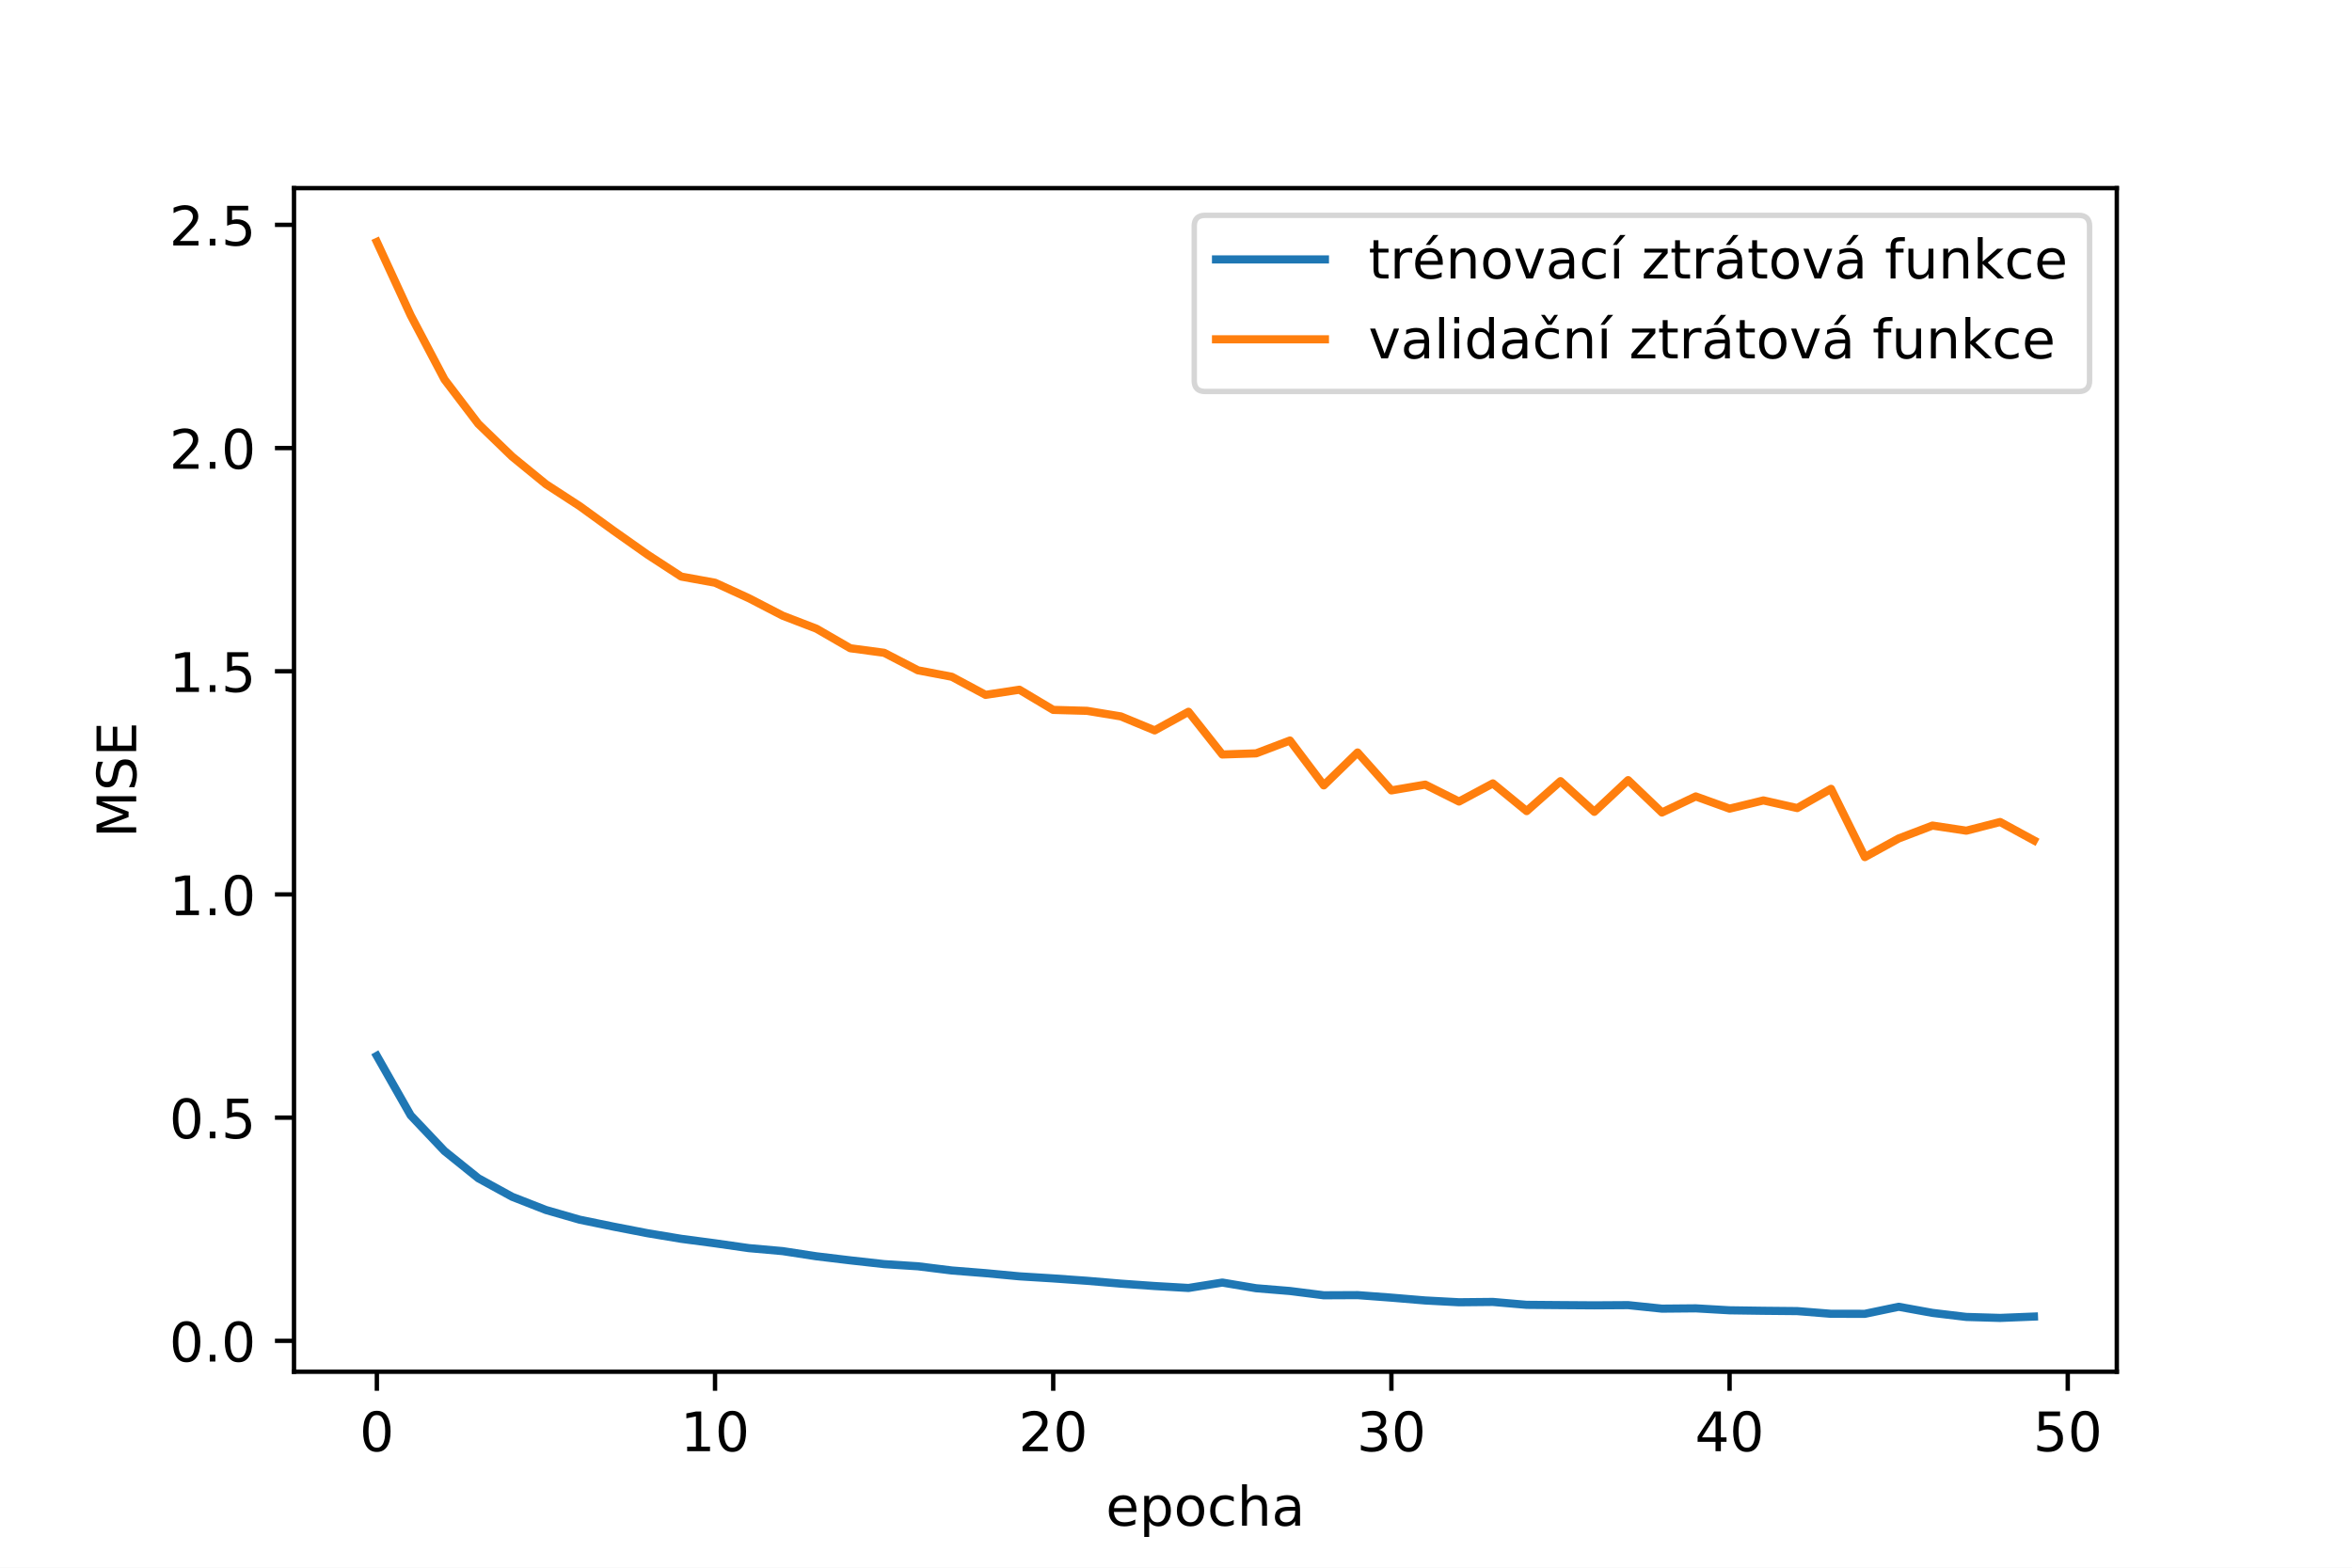
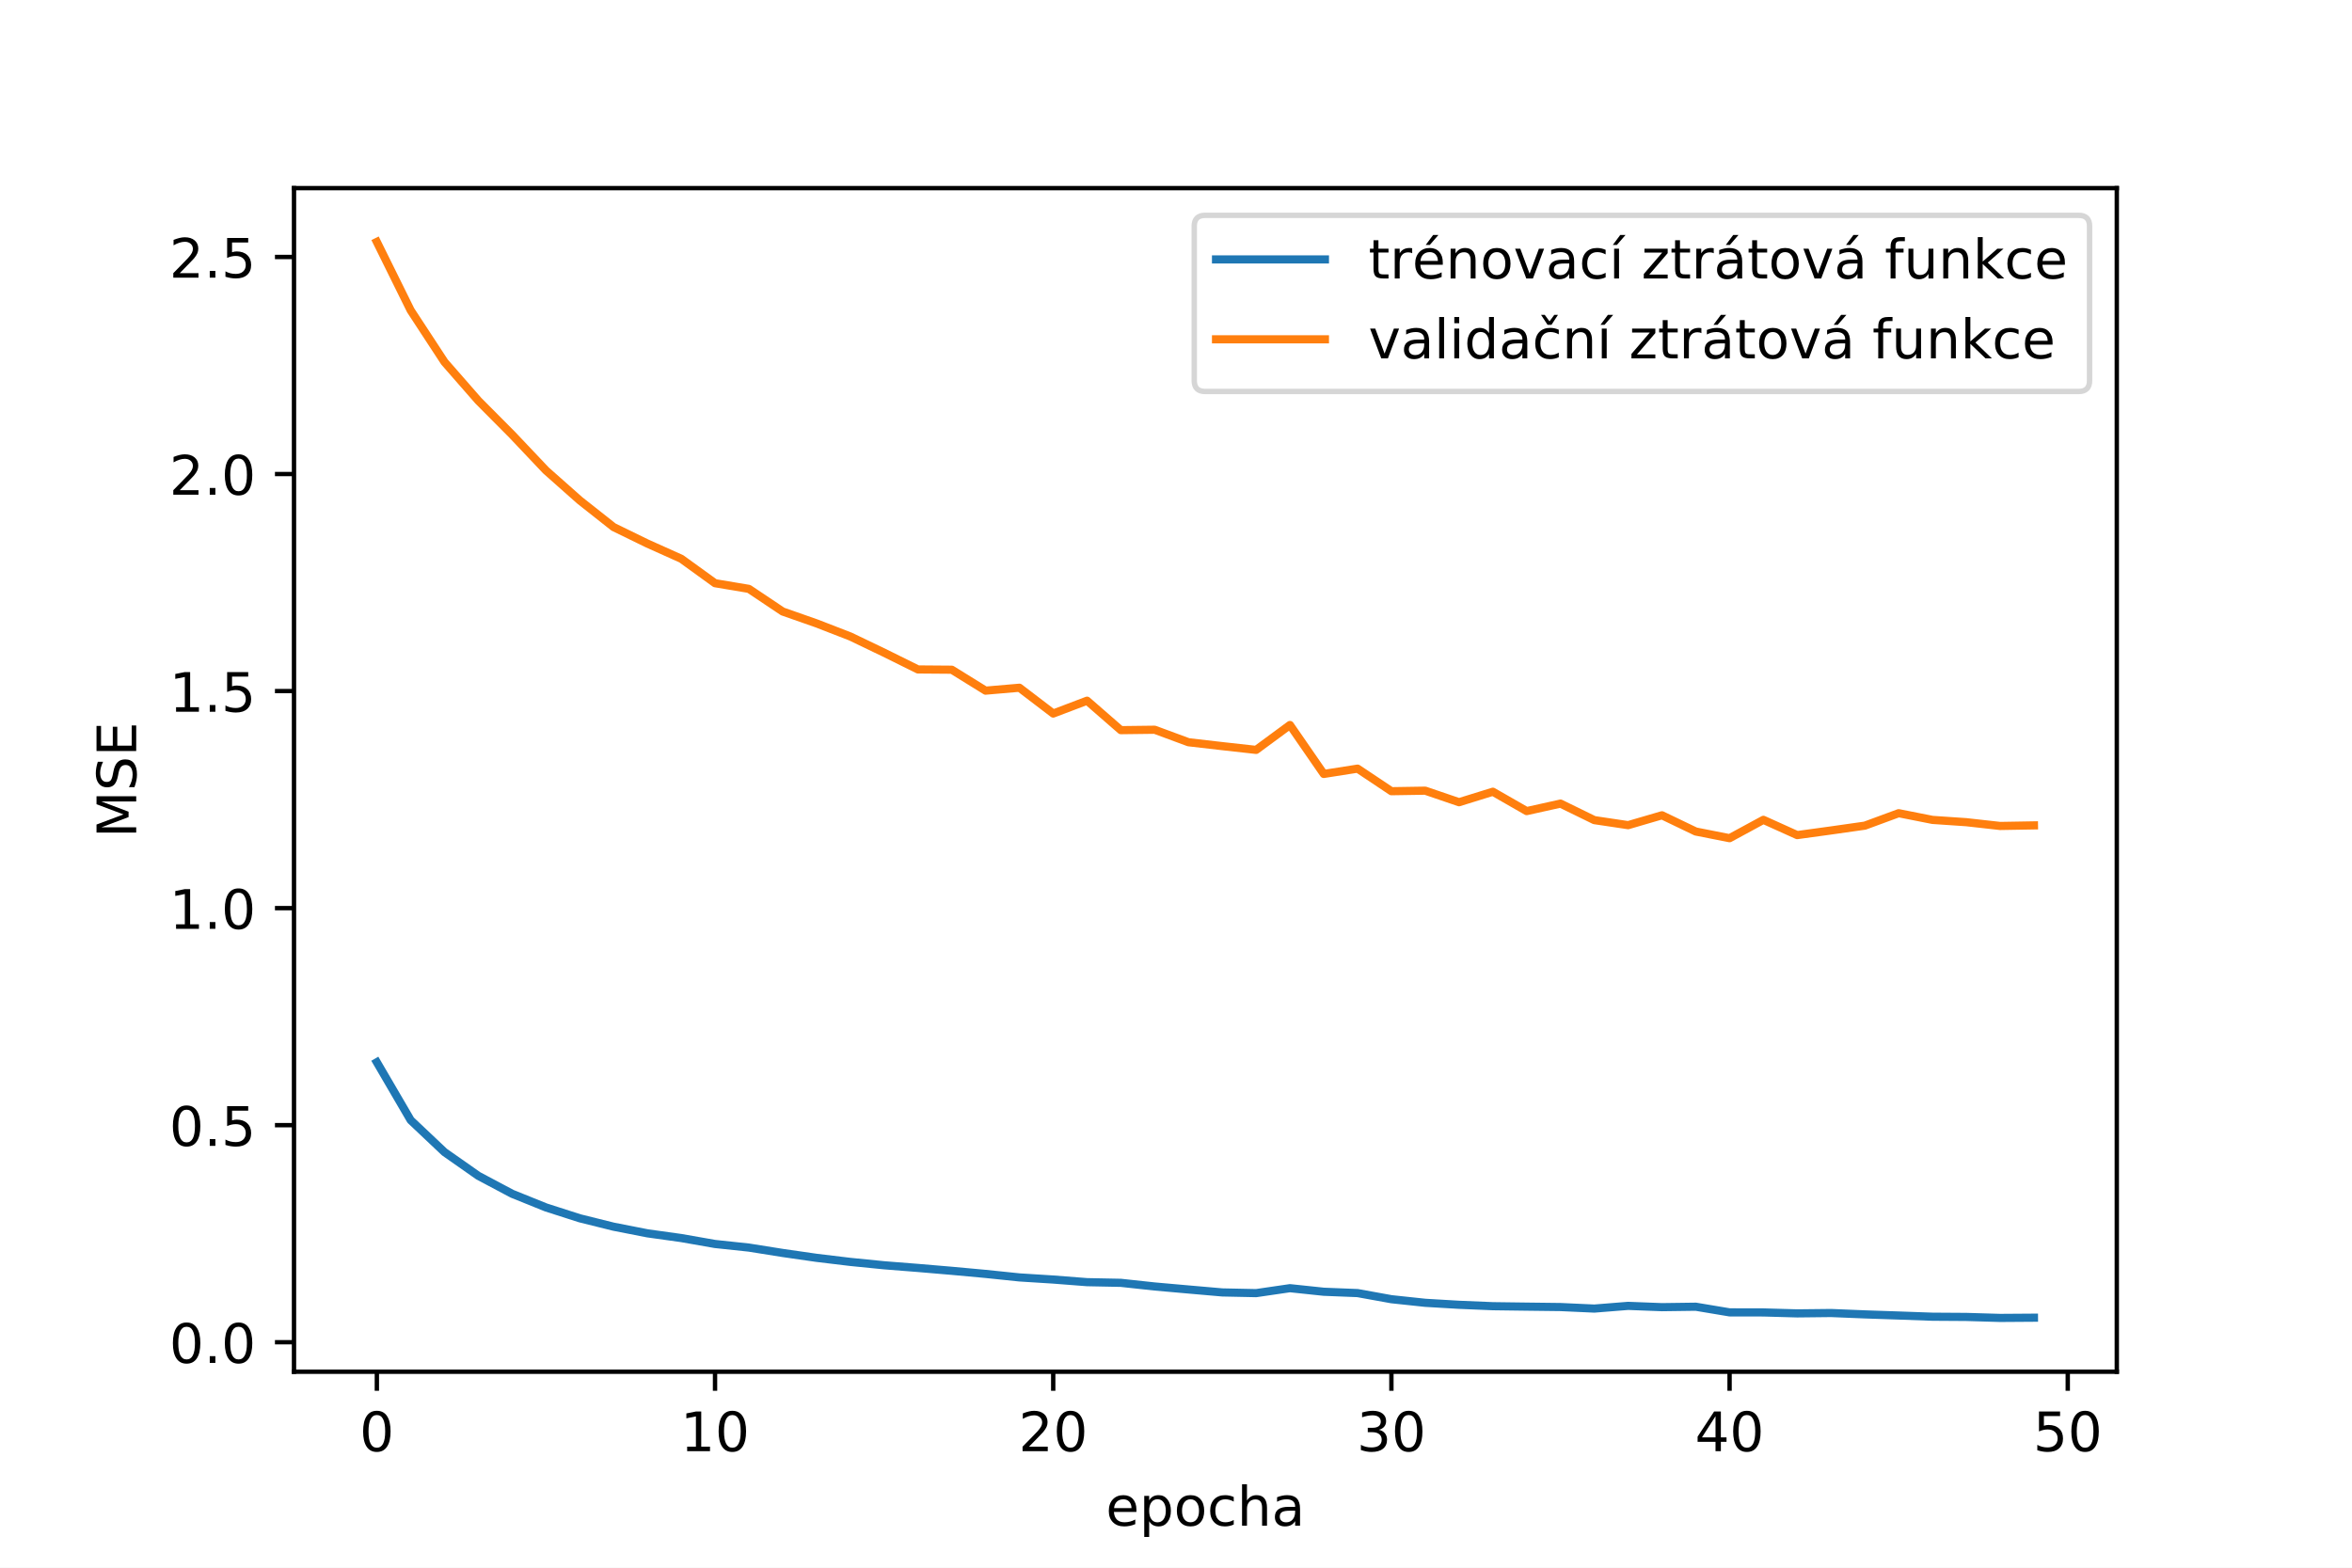
<svg xmlns="http://www.w3.org/2000/svg" xmlns:xlink="http://www.w3.org/1999/xlink" height="288pt" version="1.1" viewBox="0 0 432 288" width="432pt">
  <defs>
    <style type="text/css">
*{stroke-linecap:butt;stroke-linejoin:round;}
  </style>
  </defs>
  <g id="figure_1">
    <g id="patch_1">
      <path d="M 0 288  L 432 288  L 432 0  L 0 0  z " style="fill:#ffffff;" />
    </g>
    <g id="axes_1">
      <g id="patch_2">
        <path d="M 54 252  L 388.8 252  L 388.8 34.56  L 54 34.56  z " style="fill:#ffffff;" />
      </g>
      <g id="matplotlib.axis_1">
        <g id="xtick_1">
          <g id="line2d_1">
            <defs>
-               <path d="M 0 0  L 0 3.5  " id="m7742f777a1" style="stroke:#000000;stroke-width:0.8;" />
-             </defs>
-             <g>
-               <use style="stroke:#000000;stroke-width:0.8;" x="69.218" xlink:href="#m7742f777a1" y="252" />
+               <path d="M 0 0  L 0 3.5  " id="mc67eff0794" style="stroke:#000000;stroke-width:0.8;" />
+             </defs>
+             <g>
+               <use style="stroke:#000000;stroke-width:0.8;" x="69.218" xlink:href="#mc67eff0794" y="252" />
            </g>
          </g>
          <g id="text_1">
            <defs>
              <path d="M 31.781 66.406  Q 24.172 66.406 20.328 58.906  Q 16.5 51.422 16.5 36.375  Q 16.5 21.391 20.328 13.891  Q 24.172 6.391 31.781 6.391  Q 39.453 6.391 43.281 13.891  Q 47.125 21.391 47.125 36.375  Q 47.125 51.422 43.281 58.906  Q 39.453 66.406 31.781 66.406  z M 31.781 74.219  Q 44.047 74.219 50.516 64.516  Q 56.984 54.828 56.984 36.375  Q 56.984 17.969 50.516 8.266  Q 44.047 -1.422 31.781 -1.422  Q 19.531 -1.422 13.062 8.266  Q 6.594 17.969 6.594 36.375  Q 6.594 54.828 13.062 64.516  Q 19.531 74.219 31.781 74.219  z " id="DejaVuSans-48" />
            </defs>
            <g transform="translate(66.03693 266.5984)scale(0.1 -0.1)">
              <use xlink:href="#DejaVuSans-48" />
            </g>
          </g>
        </g>
        <g id="xtick_2">
          <g id="line2d_2">
            <g>
-               <use style="stroke:#000000;stroke-width:0.8;" x="131.333" xlink:href="#m7742f777a1" y="252" />
+               <use style="stroke:#000000;stroke-width:0.8;" x="131.333" xlink:href="#mc67eff0794" y="252" />
            </g>
          </g>
          <g id="text_2">
            <defs>
              <path d="M 12.406 8.297  L 28.516 8.297  L 28.516 63.922  L 10.984 60.406  L 10.984 69.391  L 28.422 72.906  L 38.281 72.906  L 38.281 8.297  L 54.391 8.297  L 54.391 0  L 12.406 0  z " id="DejaVuSans-49" />
            </defs>
            <g transform="translate(124.9707 266.5984)scale(0.1 -0.1)">
              <use xlink:href="#DejaVuSans-49" />
              <use x="63.623" xlink:href="#DejaVuSans-48" />
            </g>
          </g>
        </g>
        <g id="xtick_3">
          <g id="line2d_3">
            <g>
-               <use style="stroke:#000000;stroke-width:0.8;" x="193.448" xlink:href="#m7742f777a1" y="252" />
+               <use style="stroke:#000000;stroke-width:0.8;" x="193.448" xlink:href="#mc67eff0794" y="252" />
            </g>
          </g>
          <g id="text_3">
            <defs>
              <path d="M 19.188 8.297  L 53.609 8.297  L 53.609 0  L 7.328 0  L 7.328 8.297  Q 12.938 14.109 22.625 23.891  Q 32.328 33.688 34.812 36.531  Q 39.547 41.844 41.422 45.531  Q 43.312 49.219 43.312 52.781  Q 43.312 58.594 39.234 62.25  Q 35.156 65.922 28.609 65.922  Q 23.969 65.922 18.812 64.312  Q 13.672 62.703 7.812 59.422  L 7.812 69.391  Q 13.766 71.781 18.938 73  Q 24.125 74.219 28.422 74.219  Q 39.75 74.219 46.484 68.547  Q 53.219 62.891 53.219 53.422  Q 53.219 48.922 51.531 44.891  Q 49.859 40.875 45.406 35.406  Q 44.188 33.984 37.641 27.219  Q 31.109 20.453 19.188 8.297  z " id="DejaVuSans-50" />
            </defs>
            <g transform="translate(187.0857 266.5984)scale(0.1 -0.1)">
              <use xlink:href="#DejaVuSans-50" />
              <use x="63.623" xlink:href="#DejaVuSans-48" />
            </g>
          </g>
        </g>
        <g id="xtick_4">
          <g id="line2d_4">
            <g>
-               <use style="stroke:#000000;stroke-width:0.8;" x="255.563" xlink:href="#m7742f777a1" y="252" />
+               <use style="stroke:#000000;stroke-width:0.8;" x="255.563" xlink:href="#mc67eff0794" y="252" />
            </g>
          </g>
          <g id="text_4">
            <defs>
              <path d="M 40.578 39.312  Q 47.656 37.797 51.625 33  Q 55.609 28.219 55.609 21.188  Q 55.609 10.406 48.188 4.484  Q 40.766 -1.422 27.094 -1.422  Q 22.516 -1.422 17.656 -0.516  Q 12.797 0.391 7.625 2.203  L 7.625 11.719  Q 11.719 9.328 16.594 8.109  Q 21.484 6.891 26.812 6.891  Q 36.078 6.891 40.938 10.547  Q 45.797 14.203 45.797 21.188  Q 45.797 27.641 41.281 31.266  Q 36.766 34.906 28.719 34.906  L 20.219 34.906  L 20.219 43.016  L 29.109 43.016  Q 36.375 43.016 40.234 45.922  Q 44.094 48.828 44.094 54.297  Q 44.094 59.906 40.109 62.906  Q 36.141 65.922 28.719 65.922  Q 24.656 65.922 20.016 65.031  Q 15.375 64.156 9.812 62.312  L 9.812 71.094  Q 15.438 72.656 20.344 73.438  Q 25.25 74.219 29.594 74.219  Q 40.828 74.219 47.359 69.109  Q 53.906 64.016 53.906 55.328  Q 53.906 49.266 50.438 45.094  Q 46.969 40.922 40.578 39.312  z " id="DejaVuSans-51" />
            </defs>
            <g transform="translate(249.2008 266.5984)scale(0.1 -0.1)">
              <use xlink:href="#DejaVuSans-51" />
              <use x="63.623" xlink:href="#DejaVuSans-48" />
            </g>
          </g>
        </g>
        <g id="xtick_5">
          <g id="line2d_5">
            <g>
-               <use style="stroke:#000000;stroke-width:0.8;" x="317.678" xlink:href="#m7742f777a1" y="252" />
+               <use style="stroke:#000000;stroke-width:0.8;" x="317.678" xlink:href="#mc67eff0794" y="252" />
            </g>
          </g>
          <g id="text_5">
            <defs>
              <path d="M 37.797 64.312  L 12.891 25.391  L 37.797 25.391  z M 35.203 72.906  L 47.609 72.906  L 47.609 25.391  L 58.016 25.391  L 58.016 17.188  L 47.609 17.188  L 47.609 0  L 37.797 0  L 37.797 17.188  L 4.891 17.188  L 4.891 26.703  z " id="DejaVuSans-52" />
            </defs>
            <g transform="translate(311.3158 266.5984)scale(0.1 -0.1)">
              <use xlink:href="#DejaVuSans-52" />
              <use x="63.623" xlink:href="#DejaVuSans-48" />
            </g>
          </g>
        </g>
        <g id="xtick_6">
          <g id="line2d_6">
            <g>
-               <use style="stroke:#000000;stroke-width:0.8;" x="379.793" xlink:href="#m7742f777a1" y="252" />
+               <use style="stroke:#000000;stroke-width:0.8;" x="379.793" xlink:href="#mc67eff0794" y="252" />
            </g>
          </g>
          <g id="text_6">
            <defs>
              <path d="M 10.797 72.906  L 49.516 72.906  L 49.516 64.594  L 19.828 64.594  L 19.828 46.734  Q 21.969 47.469 24.109 47.828  Q 26.266 48.188 28.422 48.188  Q 40.625 48.188 47.75 41.5  Q 54.891 34.812 54.891 23.391  Q 54.891 11.625 47.562 5.094  Q 40.234 -1.422 26.906 -1.422  Q 22.312 -1.422 17.547 -0.641  Q 12.797 0.141 7.719 1.703  L 7.719 11.625  Q 12.109 9.234 16.797 8.062  Q 21.484 6.891 26.703 6.891  Q 35.156 6.891 40.078 11.328  Q 45.016 15.766 45.016 23.391  Q 45.016 31 40.078 35.438  Q 35.156 39.891 26.703 39.891  Q 22.75 39.891 18.812 39.016  Q 14.891 38.141 10.797 36.281  z " id="DejaVuSans-53" />
            </defs>
            <g transform="translate(373.4308 266.5984)scale(0.1 -0.1)">
              <use xlink:href="#DejaVuSans-53" />
              <use x="63.623" xlink:href="#DejaVuSans-48" />
            </g>
          </g>
        </g>
        <g id="text_7">
          <defs>
            <path d="M 56.203 29.594  L 56.203 25.203  L 14.891 25.203  Q 15.484 15.922 20.484 11.062  Q 25.484 6.203 34.422 6.203  Q 39.594 6.203 44.453 7.469  Q 49.312 8.734 54.109 11.281  L 54.109 2.781  Q 49.266 0.734 44.188 -0.344  Q 39.109 -1.422 33.891 -1.422  Q 20.797 -1.422 13.156 6.188  Q 5.516 13.812 5.516 26.812  Q 5.516 40.234 12.766 48.109  Q 20.016 56 32.328 56  Q 43.359 56 49.781 48.891  Q 56.203 41.797 56.203 29.594  z M 47.219 32.234  Q 47.125 39.594 43.094 43.984  Q 39.062 48.391 32.422 48.391  Q 24.906 48.391 20.391 44.141  Q 15.875 39.891 15.188 32.172  z " id="DejaVuSans-101" />
            <path d="M 18.109 8.203  L 18.109 -20.797  L 9.078 -20.797  L 9.078 54.688  L 18.109 54.688  L 18.109 46.391  Q 20.953 51.266 25.266 53.625  Q 29.594 56 35.594 56  Q 45.562 56 51.781 48.094  Q 58.016 40.188 58.016 27.297  Q 58.016 14.406 51.781 6.484  Q 45.562 -1.422 35.594 -1.422  Q 29.594 -1.422 25.266 0.953  Q 20.953 3.328 18.109 8.203  z M 48.688 27.297  Q 48.688 37.203 44.609 42.844  Q 40.531 48.484 33.406 48.484  Q 26.266 48.484 22.188 42.844  Q 18.109 37.203 18.109 27.297  Q 18.109 17.391 22.188 11.75  Q 26.266 6.109 33.406 6.109  Q 40.531 6.109 44.609 11.75  Q 48.688 17.391 48.688 27.297  z " id="DejaVuSans-112" />
            <path d="M 30.609 48.391  Q 23.391 48.391 19.188 42.75  Q 14.984 37.109 14.984 27.297  Q 14.984 17.484 19.156 11.844  Q 23.344 6.203 30.609 6.203  Q 37.797 6.203 41.984 11.859  Q 46.188 17.531 46.188 27.297  Q 46.188 37.016 41.984 42.703  Q 37.797 48.391 30.609 48.391  z M 30.609 56  Q 42.328 56 49.016 48.375  Q 55.719 40.766 55.719 27.297  Q 55.719 13.875 49.016 6.219  Q 42.328 -1.422 30.609 -1.422  Q 18.844 -1.422 12.172 6.219  Q 5.516 13.875 5.516 27.297  Q 5.516 40.766 12.172 48.375  Q 18.844 56 30.609 56  z " id="DejaVuSans-111" />
            <path d="M 48.781 52.594  L 48.781 44.188  Q 44.969 46.297 41.141 47.344  Q 37.312 48.391 33.406 48.391  Q 24.656 48.391 19.812 42.844  Q 14.984 37.312 14.984 27.297  Q 14.984 17.281 19.812 11.734  Q 24.656 6.203 33.406 6.203  Q 37.312 6.203 41.141 7.25  Q 44.969 8.297 48.781 10.406  L 48.781 2.094  Q 45.016 0.344 40.984 -0.531  Q 36.969 -1.422 32.422 -1.422  Q 20.062 -1.422 12.781 6.344  Q 5.516 14.109 5.516 27.297  Q 5.516 40.672 12.859 48.328  Q 20.219 56 33.016 56  Q 37.156 56 41.109 55.141  Q 45.062 54.297 48.781 52.594  z " id="DejaVuSans-99" />
            <path d="M 54.891 33.016  L 54.891 0  L 45.906 0  L 45.906 32.719  Q 45.906 40.484 42.875 44.328  Q 39.844 48.188 33.797 48.188  Q 26.516 48.188 22.312 43.547  Q 18.109 38.922 18.109 30.906  L 18.109 0  L 9.078 0  L 9.078 75.984  L 18.109 75.984  L 18.109 46.188  Q 21.344 51.125 25.703 53.562  Q 30.078 56 35.797 56  Q 45.219 56 50.047 50.172  Q 54.891 44.344 54.891 33.016  z " id="DejaVuSans-104" />
            <path d="M 34.281 27.484  Q 23.391 27.484 19.188 25  Q 14.984 22.516 14.984 16.5  Q 14.984 11.719 18.141 8.906  Q 21.297 6.109 26.703 6.109  Q 34.188 6.109 38.703 11.406  Q 43.219 16.703 43.219 25.484  L 43.219 27.484  z M 52.203 31.203  L 52.203 0  L 43.219 0  L 43.219 8.297  Q 40.141 3.328 35.547 0.953  Q 30.953 -1.422 24.312 -1.422  Q 15.922 -1.422 10.953 3.297  Q 6 8.016 6 15.922  Q 6 25.141 12.172 29.828  Q 18.359 34.516 30.609 34.516  L 43.219 34.516  L 43.219 35.406  Q 43.219 41.609 39.141 45  Q 35.062 48.391 27.688 48.391  Q 23 48.391 18.547 47.266  Q 14.109 46.141 10.016 43.891  L 10.016 52.203  Q 14.938 54.109 19.578 55.047  Q 24.219 56 28.609 56  Q 40.484 56 46.344 49.844  Q 52.203 43.703 52.203 31.203  z " id="DejaVuSans-97" />
          </defs>
          <g transform="translate(203.1078 280.2766)scale(0.1 -0.1)">
            <use xlink:href="#DejaVuSans-101" />
            <use x="61.523" xlink:href="#DejaVuSans-112" />
            <use x="125" xlink:href="#DejaVuSans-111" />
            <use x="186.182" xlink:href="#DejaVuSans-99" />
            <use x="241.162" xlink:href="#DejaVuSans-104" />
            <use x="304.541" xlink:href="#DejaVuSans-97" />
          </g>
        </g>
      </g>
      <g id="matplotlib.axis_2">
        <g id="ytick_1">
          <g id="line2d_7">
            <defs>
-               <path d="M 0 0  L -3.5 0  " id="maedbaf206e" style="stroke:#000000;stroke-width:0.8;" />
-             </defs>
-             <g>
-               <use style="stroke:#000000;stroke-width:0.8;" x="54" xlink:href="#maedbaf206e" y="246.327" />
+               <path d="M 0 0  L -3.5 0  " id="m28eb2be090" style="stroke:#000000;stroke-width:0.8;" />
+             </defs>
+             <g>
+               <use style="stroke:#000000;stroke-width:0.8;" x="54" xlink:href="#m28eb2be090" y="246.58" />
            </g>
          </g>
          <g id="text_8">
            <defs>
              <path d="M 10.688 12.406  L 21 12.406  L 21 0  L 10.688 0  z " id="DejaVuSans-46" />
            </defs>
-             <g transform="translate(31.09688 250.1265)scale(0.1 -0.1)">
+             <g transform="translate(31.09688 250.3796)scale(0.1 -0.1)">
              <use xlink:href="#DejaVuSans-48" />
              <use x="63.623" xlink:href="#DejaVuSans-46" />
              <use x="95.41" xlink:href="#DejaVuSans-48" />
            </g>
          </g>
        </g>
        <g id="ytick_2">
          <g id="line2d_8">
            <g>
-               <use style="stroke:#000000;stroke-width:0.8;" x="54" xlink:href="#maedbaf206e" y="205.322" />
+               <use style="stroke:#000000;stroke-width:0.8;" x="54" xlink:href="#m28eb2be090" y="206.706" />
            </g>
          </g>
          <g id="text_9">
-             <g transform="translate(31.09688 209.1216)scale(0.1 -0.1)">
+             <g transform="translate(31.09688 210.5057)scale(0.1 -0.1)">
              <use xlink:href="#DejaVuSans-48" />
              <use x="63.623" xlink:href="#DejaVuSans-46" />
              <use x="95.41" xlink:href="#DejaVuSans-53" />
            </g>
          </g>
        </g>
        <g id="ytick_3">
          <g id="line2d_9">
            <g>
-               <use style="stroke:#000000;stroke-width:0.8;" x="54" xlink:href="#maedbaf206e" y="164.318" />
+               <use style="stroke:#000000;stroke-width:0.8;" x="54" xlink:href="#m28eb2be090" y="166.833" />
            </g>
          </g>
          <g id="text_10">
-             <g transform="translate(31.09688 168.1168)scale(0.1 -0.1)">
+             <g transform="translate(31.09688 170.6317)scale(0.1 -0.1)">
              <use xlink:href="#DejaVuSans-49" />
              <use x="63.623" xlink:href="#DejaVuSans-46" />
              <use x="95.41" xlink:href="#DejaVuSans-48" />
            </g>
          </g>
        </g>
        <g id="ytick_4">
          <g id="line2d_10">
            <g>
-               <use style="stroke:#000000;stroke-width:0.8;" x="54" xlink:href="#maedbaf206e" y="123.313" />
+               <use style="stroke:#000000;stroke-width:0.8;" x="54" xlink:href="#m28eb2be090" y="126.959" />
            </g>
          </g>
          <g id="text_11">
-             <g transform="translate(31.09688 127.112)scale(0.1 -0.1)">
+             <g transform="translate(31.09688 130.7578)scale(0.1 -0.1)">
              <use xlink:href="#DejaVuSans-49" />
              <use x="63.623" xlink:href="#DejaVuSans-46" />
              <use x="95.41" xlink:href="#DejaVuSans-53" />
            </g>
          </g>
        </g>
        <g id="ytick_5">
          <g id="line2d_11">
            <g>
-               <use style="stroke:#000000;stroke-width:0.8;" x="54" xlink:href="#maedbaf206e" y="82.308" />
+               <use style="stroke:#000000;stroke-width:0.8;" x="54" xlink:href="#m28eb2be090" y="87.085" />
            </g>
          </g>
          <g id="text_12">
-             <g transform="translate(31.09688 86.10713)scale(0.1 -0.1)">
+             <g transform="translate(31.09688 90.88384)scale(0.1 -0.1)">
              <use xlink:href="#DejaVuSans-50" />
              <use x="63.623" xlink:href="#DejaVuSans-46" />
              <use x="95.41" xlink:href="#DejaVuSans-48" />
            </g>
          </g>
        </g>
        <g id="ytick_6">
          <g id="line2d_12">
            <g>
-               <use style="stroke:#000000;stroke-width:0.8;" x="54" xlink:href="#maedbaf206e" y="41.303" />
+               <use style="stroke:#000000;stroke-width:0.8;" x="54" xlink:href="#m28eb2be090" y="47.211" />
            </g>
          </g>
          <g id="text_13">
-             <g transform="translate(31.09688 45.1023)scale(0.1 -0.1)">
+             <g transform="translate(31.09688 51.0099)scale(0.1 -0.1)">
              <use xlink:href="#DejaVuSans-50" />
              <use x="63.623" xlink:href="#DejaVuSans-46" />
              <use x="95.41" xlink:href="#DejaVuSans-53" />
            </g>
          </g>
        </g>
        <g id="text_14">
          <defs>
            <path d="M 9.812 72.906  L 24.516 72.906  L 43.109 23.297  L 61.812 72.906  L 76.516 72.906  L 76.516 0  L 66.891 0  L 66.891 64.016  L 48.094 14.016  L 38.188 14.016  L 19.391 64.016  L 19.391 0  L 9.812 0  z " id="DejaVuSans-77" />
            <path d="M 53.516 70.516  L 53.516 60.891  Q 47.906 63.578 42.922 64.891  Q 37.938 66.219 33.297 66.219  Q 25.25 66.219 20.875 63.094  Q 16.5 59.969 16.5 54.203  Q 16.5 49.359 19.406 46.891  Q 22.312 44.438 30.422 42.922  L 36.375 41.703  Q 47.406 39.594 52.656 34.297  Q 57.906 29 57.906 20.125  Q 57.906 9.516 50.797 4.047  Q 43.703 -1.422 29.984 -1.422  Q 24.812 -1.422 18.969 -0.25  Q 13.141 0.922 6.891 3.219  L 6.891 13.375  Q 12.891 10.016 18.656 8.297  Q 24.422 6.594 29.984 6.594  Q 38.422 6.594 43.016 9.906  Q 47.609 13.234 47.609 19.391  Q 47.609 24.75 44.312 27.781  Q 41.016 30.812 33.5 32.328  L 27.484 33.5  Q 16.453 35.688 11.516 40.375  Q 6.594 45.062 6.594 53.422  Q 6.594 63.094 13.406 68.656  Q 20.219 74.219 32.172 74.219  Q 37.312 74.219 42.625 73.281  Q 47.953 72.359 53.516 70.516  z " id="DejaVuSans-83" />
            <path d="M 9.812 72.906  L 55.906 72.906  L 55.906 64.594  L 19.672 64.594  L 19.672 43.016  L 54.391 43.016  L 54.391 34.719  L 19.672 34.719  L 19.672 8.297  L 56.781 8.297  L 56.781 0  L 9.812 0  z " id="DejaVuSans-69" />
          </defs>
          <g transform="translate(25.01719 153.9277)rotate(-90)scale(0.1 -0.1)">
            <use xlink:href="#DejaVuSans-77" />
            <use x="86.279" xlink:href="#DejaVuSans-83" />
            <use x="149.756" xlink:href="#DejaVuSans-69" />
          </g>
        </g>
      </g>
      <g id="line2d_13">
-         <path clip-path="url(#p1e67dc2cc9)" d="M 69.218 193.974  L 75.43 204.896  L 81.641 211.457  L 87.853 216.455  L 94.064 219.857  L 100.276 222.288  L 106.487 224.075  L 112.699 225.347  L 118.91 226.551  L 125.122 227.584  L 131.333 228.405  L 137.545 229.295  L 143.756 229.843  L 149.968 230.795  L 156.179 231.54  L 162.391 232.233  L 168.602 232.63  L 174.814 233.399  L 181.025 233.893  L 187.237 234.474  L 193.448 234.857  L 199.66 235.296  L 205.871 235.819  L 212.083 236.255  L 218.294 236.613  L 224.506 235.62  L 230.717 236.663  L 236.929 237.171  L 243.14 237.958  L 249.352 237.928  L 255.563 238.392  L 261.775 238.908  L 267.986 239.239  L 274.198 239.178  L 280.409 239.71  L 286.621 239.762  L 292.832 239.805  L 299.044 239.766  L 305.255 240.412  L 311.467 240.357  L 317.678 240.716  L 323.89 240.805  L 330.101 240.863  L 336.313 241.358  L 342.524 241.363  L 348.736 240.068  L 354.947 241.193  L 361.159 241.934  L 367.37 242.116  L 373.582 241.866  " style="fill:none;stroke:#1f77b4;stroke-linecap:square;stroke-width:1.5;" />
+         <path clip-path="url(#p5b69a2422f)" d="M 69.218 195.147  L 75.43 205.785  L 81.641 211.655  L 87.853 216.011  L 94.064 219.31  L 100.276 221.817  L 106.487 223.811  L 112.699 225.356  L 118.91 226.574  L 125.122 227.441  L 131.333 228.532  L 137.545 229.193  L 143.756 230.182  L 149.968 231.077  L 156.179 231.825  L 162.391 232.444  L 168.602 232.933  L 174.814 233.46  L 181.025 234.03  L 187.237 234.674  L 193.448 235.064  L 199.66 235.546  L 205.871 235.669  L 212.083 236.34  L 218.294 236.89  L 224.506 237.432  L 230.717 237.561  L 236.929 236.652  L 243.14 237.307  L 249.352 237.553  L 255.563 238.677  L 261.775 239.338  L 267.986 239.703  L 274.198 239.961  L 280.409 240.043  L 286.621 240.117  L 292.832 240.4  L 299.044 239.902  L 305.255 240.14  L 311.467 240.057  L 317.678 241.095  L 323.89 241.107  L 330.101 241.282  L 336.313 241.214  L 342.524 241.466  L 348.736 241.673  L 354.947 241.894  L 361.159 241.934  L 367.37 242.116  L 373.582 242.073  " style="fill:none;stroke:#1f77b4;stroke-linecap:square;stroke-width:1.5;" />
      </g>
      <g id="line2d_14">
-         <path clip-path="url(#p1e67dc2cc9)" d="M 69.218 44.444  L 75.43 57.921  L 81.641 69.708  L 87.853 77.867  L 94.064 83.877  L 100.276 88.953  L 106.487 92.992  L 112.699 97.492  L 118.91 101.876  L 125.122 105.922  L 131.333 107.053  L 137.545 109.898  L 143.756 113.11  L 149.968 115.501  L 156.179 119.091  L 162.391 119.924  L 168.602 123.144  L 174.814 124.327  L 181.025 127.652  L 187.237 126.709  L 193.448 130.414  L 199.66 130.588  L 205.871 131.611  L 212.083 134.181  L 218.294 130.761  L 224.506 138.608  L 230.717 138.399  L 236.929 136.041  L 243.14 144.283  L 249.352 138.24  L 255.563 145.207  L 261.775 144.142  L 267.986 147.25  L 274.198 143.92  L 280.409 149.007  L 286.621 143.507  L 292.832 149.14  L 299.044 143.322  L 305.255 149.266  L 311.467 146.316  L 317.678 148.555  L 323.89 147.047  L 330.101 148.448  L 336.313 144.918  L 342.524 157.455  L 348.736 154.037  L 354.947 151.668  L 361.159 152.605  L 367.37 151.011  L 373.582 154.39  " style="fill:none;stroke:#ff7f0e;stroke-linecap:square;stroke-width:1.5;" />
+         <path clip-path="url(#p5b69a2422f)" d="M 69.218 44.444  L 75.43 57.012  L 81.641 66.501  L 87.853 73.608  L 94.064 79.857  L 100.276 86.419  L 106.487 91.925  L 112.699 96.831  L 118.91 99.86  L 125.122 102.648  L 131.333 107.14  L 137.545 108.181  L 143.756 112.34  L 149.968 114.52  L 156.179 116.928  L 162.391 119.909  L 168.602 122.984  L 174.814 123.033  L 181.025 126.879  L 187.237 126.343  L 193.448 131.084  L 199.66 128.726  L 205.871 134.136  L 212.083 134.06  L 218.294 136.357  L 224.506 137.072  L 230.717 137.764  L 236.929 133.189  L 243.14 142.182  L 249.352 141.205  L 255.563 145.352  L 261.775 145.254  L 267.986 147.374  L 274.198 145.449  L 280.409 149.007  L 286.621 147.628  L 292.832 150.665  L 299.044 151.591  L 305.255 149.775  L 311.467 152.758  L 317.678 153.983  L 323.89 150.613  L 330.101 153.416  L 336.313 152.563  L 342.524 151.679  L 348.736 149.392  L 354.947 150.624  L 361.159 151.045  L 367.37 151.738  L 373.582 151.631  " style="fill:none;stroke:#ff7f0e;stroke-linecap:square;stroke-width:1.5;" />
      </g>
      <g id="patch_3">
        <path d="M 54 252  L 54 34.56  " style="fill:none;stroke:#000000;stroke-linecap:square;stroke-linejoin:miter;stroke-width:0.8;" />
      </g>
      <g id="patch_4">
        <path d="M 388.8 252  L 388.8 34.56  " style="fill:none;stroke:#000000;stroke-linecap:square;stroke-linejoin:miter;stroke-width:0.8;" />
      </g>
      <g id="patch_5">
        <path d="M 54 252  L 388.8 252  " style="fill:none;stroke:#000000;stroke-linecap:square;stroke-linejoin:miter;stroke-width:0.8;" />
      </g>
      <g id="patch_6">
        <path d="M 54 34.56  L 388.8 34.56  " style="fill:none;stroke:#000000;stroke-linecap:square;stroke-linejoin:miter;stroke-width:0.8;" />
      </g>
      <g id="legend_1">
        <g id="patch_7">
          <path d="M 221.352 71.916  L 381.8 71.916  Q 383.8 71.916 383.8 69.916  L 383.8 41.56  Q 383.8 39.56 381.8 39.56  L 221.352 39.56  Q 219.352 39.56 219.352 41.56  L 219.352 69.916  Q 219.352 71.916 221.352 71.916  z " style="fill:#ffffff;opacity:0.8;stroke:#cccccc;stroke-linejoin:miter;" />
        </g>
        <g id="line2d_15">
          <path d="M 223.352 47.658  L 243.352 47.658  " style="fill:none;stroke:#1f77b4;stroke-linecap:square;stroke-width:1.5;" />
        </g>
        <g id="line2d_16" />
        <g id="text_15">
          <defs>
            <path d="M 18.312 70.219  L 18.312 54.688  L 36.812 54.688  L 36.812 47.703  L 18.312 47.703  L 18.312 18.016  Q 18.312 11.328 20.141 9.422  Q 21.969 7.516 27.594 7.516  L 36.812 7.516  L 36.812 0  L 27.594 0  Q 17.188 0 13.234 3.875  Q 9.281 7.766 9.281 18.016  L 9.281 47.703  L 2.688 47.703  L 2.688 54.688  L 9.281 54.688  L 9.281 70.219  z " id="DejaVuSans-116" />
            <path d="M 41.109 46.297  Q 39.594 47.172 37.812 47.578  Q 36.031 48 33.891 48  Q 26.266 48 22.188 43.047  Q 18.109 38.094 18.109 28.812  L 18.109 0  L 9.078 0  L 9.078 54.688  L 18.109 54.688  L 18.109 46.188  Q 20.953 51.172 25.484 53.578  Q 30.031 56 36.531 56  Q 37.453 56 38.578 55.875  Q 39.703 55.766 41.062 55.516  z " id="DejaVuSans-114" />
            <path d="M 56.203 29.594  L 56.203 25.203  L 14.891 25.203  Q 15.484 15.922 20.484 11.062  Q 25.484 6.203 34.422 6.203  Q 39.594 6.203 44.453 7.469  Q 49.312 8.734 54.109 11.281  L 54.109 2.781  Q 49.266 0.734 44.188 -0.344  Q 39.109 -1.422 33.891 -1.422  Q 20.797 -1.422 13.156 6.188  Q 5.516 13.812 5.516 26.812  Q 5.516 40.234 12.766 48.109  Q 20.016 56 32.328 56  Q 43.359 56 49.781 48.891  Q 56.203 41.797 56.203 29.594  z M 47.219 32.234  Q 47.125 39.594 43.094 43.984  Q 39.062 48.391 32.422 48.391  Q 24.906 48.391 20.391 44.141  Q 15.875 39.891 15.188 32.172  z M 38.531 79.984  L 48.25 79.984  L 32.344 61.625  L 24.859 61.625  z " id="DejaVuSans-233" />
            <path d="M 54.891 33.016  L 54.891 0  L 45.906 0  L 45.906 32.719  Q 45.906 40.484 42.875 44.328  Q 39.844 48.188 33.797 48.188  Q 26.516 48.188 22.312 43.547  Q 18.109 38.922 18.109 30.906  L 18.109 0  L 9.078 0  L 9.078 54.688  L 18.109 54.688  L 18.109 46.188  Q 21.344 51.125 25.703 53.562  Q 30.078 56 35.797 56  Q 45.219 56 50.047 50.172  Q 54.891 44.344 54.891 33.016  z " id="DejaVuSans-110" />
            <path d="M 2.984 54.688  L 12.5 54.688  L 29.594 8.797  L 46.688 54.688  L 56.203 54.688  L 35.688 0  L 23.484 0  z " id="DejaVuSans-118" />
            <path d="M 20.656 79.984  L 30.375 79.984  L 14.469 61.625  L 6.984 61.625  z M 9.422 54.688  L 18.406 54.688  L 18.406 0  L 9.422 0  z M 13.922 56  z " id="DejaVuSans-237" />
            <path id="DejaVuSans-32" />
            <path d="M 5.516 54.688  L 48.188 54.688  L 48.188 46.484  L 14.406 7.172  L 48.188 7.172  L 48.188 0  L 4.297 0  L 4.297 8.203  L 38.094 47.516  L 5.516 47.516  z " id="DejaVuSans-122" />
            <path d="M 34.281 27.484  Q 23.391 27.484 19.188 25  Q 14.984 22.516 14.984 16.5  Q 14.984 11.719 18.141 8.906  Q 21.297 6.109 26.703 6.109  Q 34.188 6.109 38.703 11.406  Q 43.219 16.703 43.219 25.484  L 43.219 27.484  z M 52.203 31.203  L 52.203 0  L 43.219 0  L 43.219 8.297  Q 40.141 3.328 35.547 0.953  Q 30.953 -1.422 24.312 -1.422  Q 15.922 -1.422 10.953 3.297  Q 6 8.016 6 15.922  Q 6 25.141 12.172 29.828  Q 18.359 34.516 30.609 34.516  L 43.219 34.516  L 43.219 35.406  Q 43.219 41.609 39.141 45  Q 35.062 48.391 27.688 48.391  Q 23 48.391 18.547 47.266  Q 14.109 46.141 10.016 43.891  L 10.016 52.203  Q 14.938 54.109 19.578 55.047  Q 24.219 56 28.609 56  Q 40.484 56 46.344 49.844  Q 52.203 43.703 52.203 31.203  z M 35.781 79.984  L 45.5 79.984  L 29.594 61.625  L 22.109 61.625  z " id="DejaVuSans-225" />
            <path d="M 37.109 75.984  L 37.109 68.5  L 28.516 68.5  Q 23.688 68.5 21.797 66.547  Q 19.922 64.594 19.922 59.516  L 19.922 54.688  L 34.719 54.688  L 34.719 47.703  L 19.922 47.703  L 19.922 0  L 10.891 0  L 10.891 47.703  L 2.297 47.703  L 2.297 54.688  L 10.891 54.688  L 10.891 58.5  Q 10.891 67.625 15.141 71.797  Q 19.391 75.984 28.609 75.984  z " id="DejaVuSans-102" />
            <path d="M 8.5 21.578  L 8.5 54.688  L 17.484 54.688  L 17.484 21.922  Q 17.484 14.156 20.5 10.266  Q 23.531 6.391 29.594 6.391  Q 36.859 6.391 41.078 11.031  Q 45.312 15.672 45.312 23.688  L 45.312 54.688  L 54.297 54.688  L 54.297 0  L 45.312 0  L 45.312 8.406  Q 42.047 3.422 37.719 1  Q 33.406 -1.422 27.688 -1.422  Q 18.266 -1.422 13.375 4.438  Q 8.5 10.297 8.5 21.578  z M 31.109 56  z " id="DejaVuSans-117" />
            <path d="M 9.078 75.984  L 18.109 75.984  L 18.109 31.109  L 44.922 54.688  L 56.391 54.688  L 27.391 29.109  L 57.625 0  L 45.906 0  L 18.109 26.703  L 18.109 0  L 9.078 0  z " id="DejaVuSans-107" />
          </defs>
          <g transform="translate(251.3516 51.15844)scale(0.1 -0.1)">
            <use xlink:href="#DejaVuSans-116" />
            <use x="39.209" xlink:href="#DejaVuSans-114" />
            <use x="80.291" xlink:href="#DejaVuSans-233" />
            <use x="141.814" xlink:href="#DejaVuSans-110" />
            <use x="205.193" xlink:href="#DejaVuSans-111" />
            <use x="266.375" xlink:href="#DejaVuSans-118" />
            <use x="325.555" xlink:href="#DejaVuSans-97" />
            <use x="386.834" xlink:href="#DejaVuSans-99" />
            <use x="441.814" xlink:href="#DejaVuSans-237" />
            <use x="469.598" xlink:href="#DejaVuSans-32" />
            <use x="501.385" xlink:href="#DejaVuSans-122" />
            <use x="553.875" xlink:href="#DejaVuSans-116" />
            <use x="593.084" xlink:href="#DejaVuSans-114" />
            <use x="634.197" xlink:href="#DejaVuSans-225" />
            <use x="695.477" xlink:href="#DejaVuSans-116" />
            <use x="734.686" xlink:href="#DejaVuSans-111" />
            <use x="795.867" xlink:href="#DejaVuSans-118" />
            <use x="855.047" xlink:href="#DejaVuSans-225" />
            <use x="916.326" xlink:href="#DejaVuSans-32" />
            <use x="948.113" xlink:href="#DejaVuSans-102" />
            <use x="983.318" xlink:href="#DejaVuSans-117" />
            <use x="1046.697" xlink:href="#DejaVuSans-110" />
            <use x="1110.076" xlink:href="#DejaVuSans-107" />
            <use x="1167.986" xlink:href="#DejaVuSans-99" />
            <use x="1222.967" xlink:href="#DejaVuSans-101" />
          </g>
        </g>
        <g id="line2d_17">
          <path d="M 223.352 62.337  L 243.352 62.337  " style="fill:none;stroke:#ff7f0e;stroke-linecap:square;stroke-width:1.5;" />
        </g>
        <g id="line2d_18" />
        <g id="text_16">
          <defs>
            <path d="M 9.422 75.984  L 18.406 75.984  L 18.406 0  L 9.422 0  z " id="DejaVuSans-108" />
            <path d="M 9.422 54.688  L 18.406 54.688  L 18.406 0  L 9.422 0  z M 9.422 75.984  L 18.406 75.984  L 18.406 64.594  L 9.422 64.594  z " id="DejaVuSans-105" />
            <path d="M 45.406 46.391  L 45.406 75.984  L 54.391 75.984  L 54.391 0  L 45.406 0  L 45.406 8.203  Q 42.578 3.328 38.25 0.953  Q 33.938 -1.422 27.875 -1.422  Q 17.969 -1.422 11.734 6.484  Q 5.516 14.406 5.516 27.297  Q 5.516 40.188 11.734 48.094  Q 17.969 56 27.875 56  Q 33.938 56 38.25 53.625  Q 42.578 51.266 45.406 46.391  z M 14.797 27.297  Q 14.797 17.391 18.875 11.75  Q 22.953 6.109 30.078 6.109  Q 37.203 6.109 41.297 11.75  Q 45.406 17.391 45.406 27.297  Q 45.406 37.203 41.297 42.844  Q 37.203 48.484 30.078 48.484  Q 22.953 48.484 18.875 42.844  Q 14.797 37.203 14.797 27.297  z " id="DejaVuSans-100" />
            <path d="M 48.781 52.594  L 48.781 44.188  Q 44.969 46.297 41.141 47.344  Q 37.312 48.391 33.406 48.391  Q 24.656 48.391 19.812 42.844  Q 14.984 37.312 14.984 27.297  Q 14.984 17.281 19.812 11.734  Q 24.656 6.203 33.406 6.203  Q 37.312 6.203 41.141 7.25  Q 44.969 8.297 48.781 10.406  L 48.781 2.094  Q 45.016 0.344 40.984 -0.531  Q 36.969 -1.422 32.422 -1.422  Q 20.062 -1.422 12.781 6.344  Q 5.516 14.109 5.516 27.297  Q 5.516 40.672 12.859 48.328  Q 20.219 56 33.016 56  Q 37.156 56 41.109 55.141  Q 45.062 54.297 48.781 52.594  z M 28.141 61.625  L 16.172 79.984  L 22.969 79.984  L 31.75 68.016  L 40.547 79.984  L 47.328 79.984  L 35.359 61.625  z " id="DejaVuSans-269" />
          </defs>
          <g transform="translate(251.3516 65.83656)scale(0.1 -0.1)">
            <use xlink:href="#DejaVuSans-118" />
            <use x="59.18" xlink:href="#DejaVuSans-97" />
            <use x="120.459" xlink:href="#DejaVuSans-108" />
            <use x="148.242" xlink:href="#DejaVuSans-105" />
            <use x="176.025" xlink:href="#DejaVuSans-100" />
            <use x="239.502" xlink:href="#DejaVuSans-97" />
            <use x="300.781" xlink:href="#DejaVuSans-269" />
            <use x="355.762" xlink:href="#DejaVuSans-110" />
            <use x="419.141" xlink:href="#DejaVuSans-237" />
            <use x="446.924" xlink:href="#DejaVuSans-32" />
            <use x="478.711" xlink:href="#DejaVuSans-122" />
            <use x="531.201" xlink:href="#DejaVuSans-116" />
            <use x="570.41" xlink:href="#DejaVuSans-114" />
            <use x="611.523" xlink:href="#DejaVuSans-225" />
            <use x="672.803" xlink:href="#DejaVuSans-116" />
            <use x="712.012" xlink:href="#DejaVuSans-111" />
            <use x="773.193" xlink:href="#DejaVuSans-118" />
            <use x="832.373" xlink:href="#DejaVuSans-225" />
            <use x="893.652" xlink:href="#DejaVuSans-32" />
            <use x="925.439" xlink:href="#DejaVuSans-102" />
            <use x="960.645" xlink:href="#DejaVuSans-117" />
            <use x="1024.023" xlink:href="#DejaVuSans-110" />
            <use x="1087.402" xlink:href="#DejaVuSans-107" />
            <use x="1145.312" xlink:href="#DejaVuSans-99" />
            <use x="1200.293" xlink:href="#DejaVuSans-101" />
          </g>
        </g>
      </g>
    </g>
  </g>
  <defs>
-     <clipPath id="p1e67dc2cc9">
+     <clipPath id="p5b69a2422f">
      <rect height="217.44" width="334.8" x="54" y="34.56" />
    </clipPath>
  </defs>
</svg>
